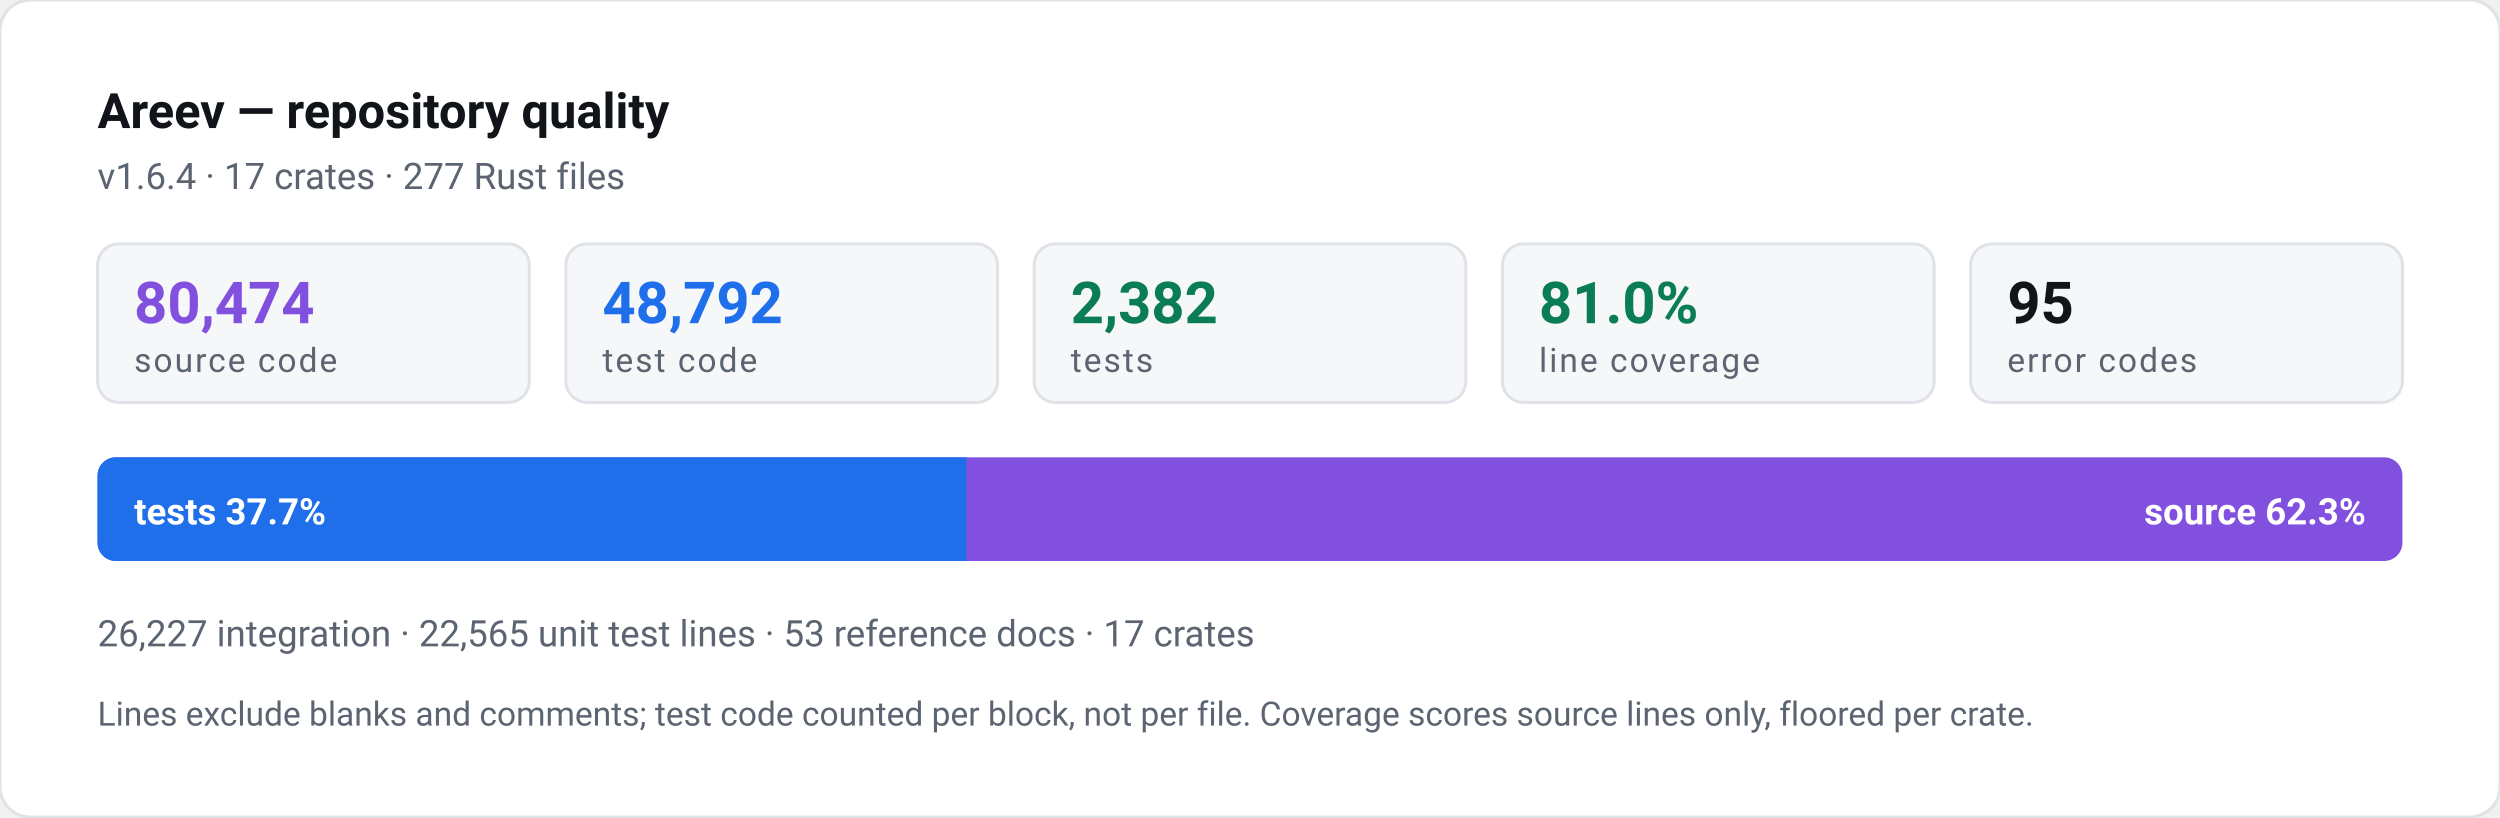
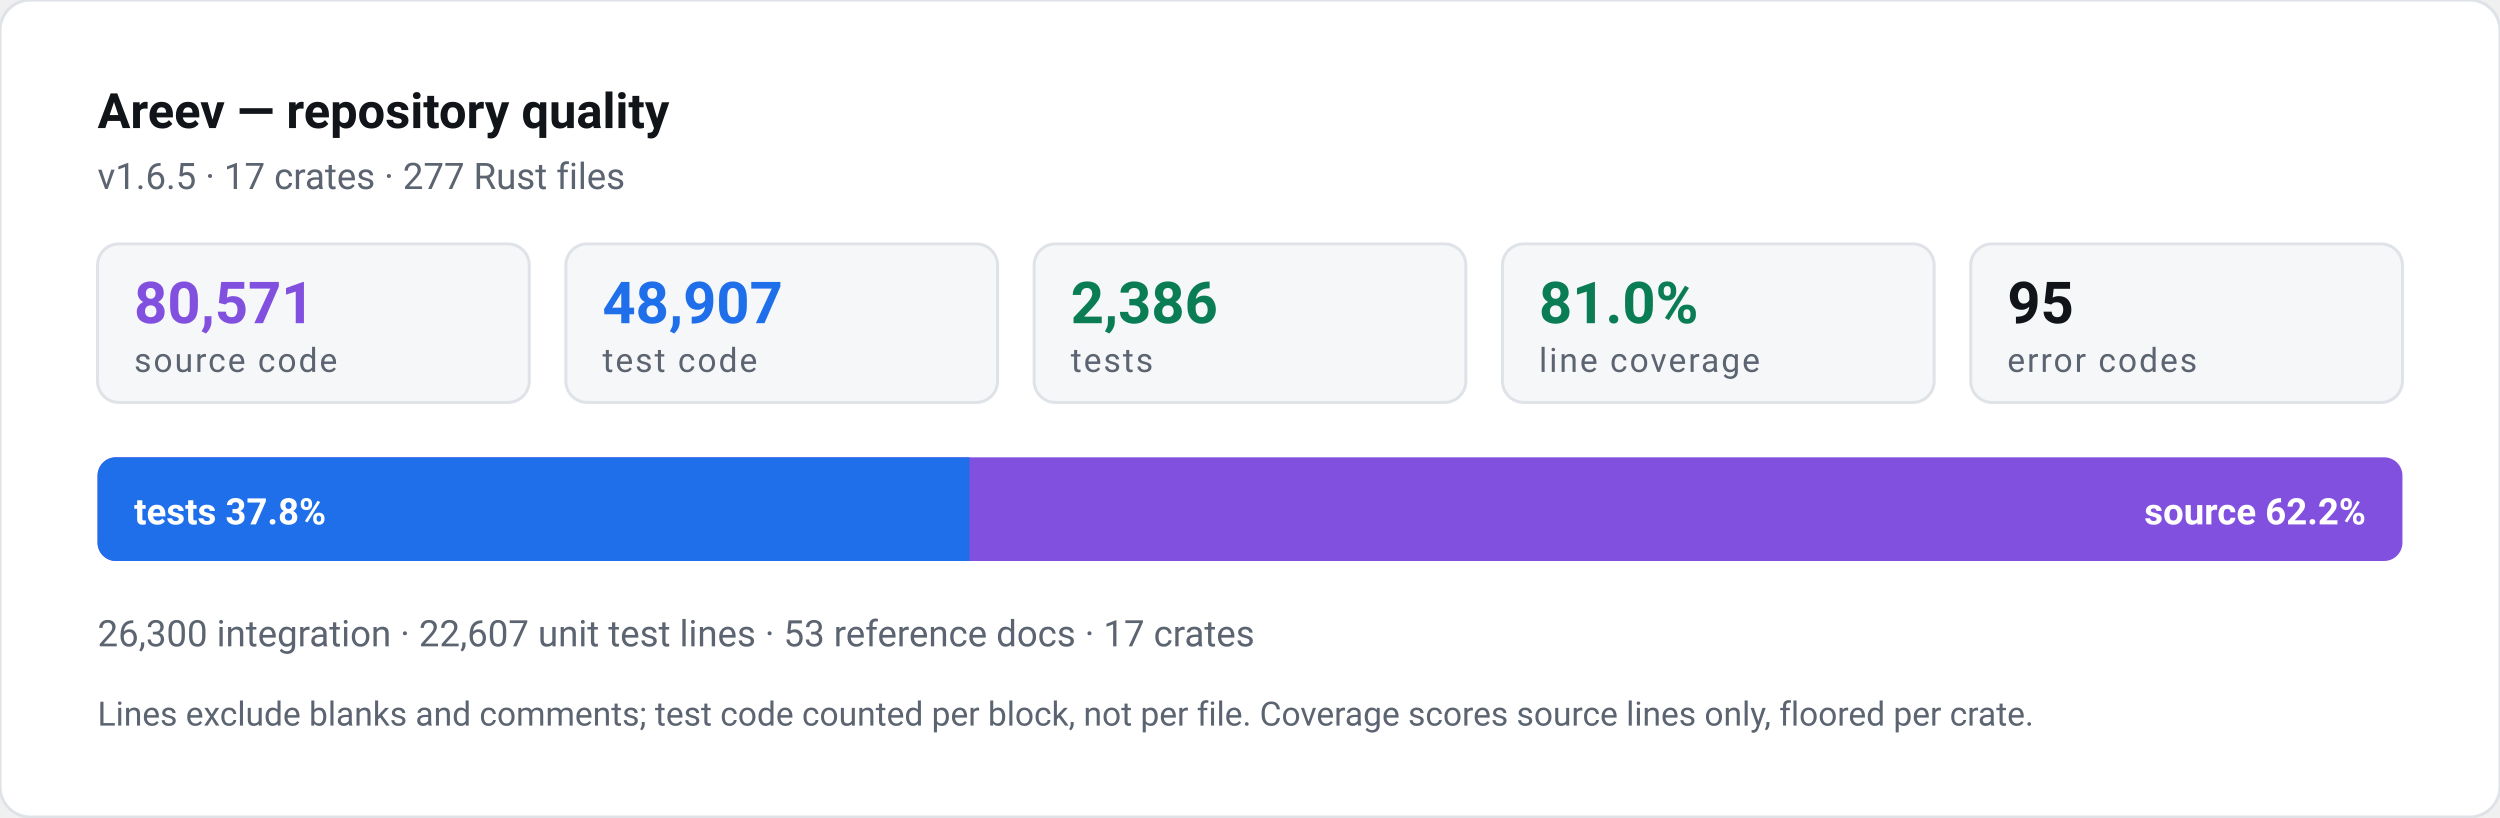
- <svg xmlns="http://www.w3.org/2000/svg" width="820" height="268" viewBox="0 0 820 268" role="img" aria-label="Areev repository quality: 48,792 lines of test code against 80,474 lines of source, 2,382 tests, 81.0% line coverage">
+ <svg xmlns="http://www.w3.org/2000/svg" width="820" height="268" viewBox="0 0 820 268" role="img" aria-label="Areev repository quality: 48,907 lines of test code against 80,571 lines of source, 2,386 tests, 81.0% line coverage">
  <style>text{font-family:ui-sans-serif,-apple-system,"Segoe UI",Roboto,Helvetica,Arial,sans-serif}.n{font-weight:700;font-variant-numeric:tabular-nums}.l{font-size:11px;letter-spacing:.06em;text-transform:uppercase}</style>
  <rect width="820" height="268" rx="10" fill="#ffffff" stroke="#dfe3e8" />
  <text x="32" y="42" class="n" font-size="16" fill="#111418">Areev — repository quality</text>
-   <text x="32" y="62" font-size="12" fill="#5b6470">v1.6.4 · 17 crates · 277 Rust files</text>
+   <text x="32" y="62" font-size="12" fill="#5b6470">v1.6.5 · 17 crates · 277 Rust files</text>
  <rect x="32.0" y="80" width="141.6" height="52" rx="7" fill="#f6f7f9" stroke="#dfe3e8" />
-   <text x="44.0" y="106" class="n" font-size="19" fill="#8250df">80,474</text>
+   <text x="44.0" y="106" class="n" font-size="19" fill="#8250df">80,571</text>
  <text x="44.0" y="122" class="l" fill="#5b6470">source code</text>
  <rect x="185.6" y="80" width="141.6" height="52" rx="7" fill="#f6f7f9" stroke="#dfe3e8" />
-   <text x="197.6" y="106" class="n" font-size="19" fill="#1f6feb">48,792</text>
+   <text x="197.6" y="106" class="n" font-size="19" fill="#1f6feb">48,907</text>
  <text x="197.6" y="122" class="l" fill="#5b6470">test code</text>
  <rect x="339.2" y="80" width="141.6" height="52" rx="7" fill="#f6f7f9" stroke="#dfe3e8" />
-   <text x="351.2" y="106" class="n" font-size="19" fill="#0a7d55">2,382</text>
+   <text x="351.2" y="106" class="n" font-size="19" fill="#0a7d55">2,386</text>
  <text x="351.2" y="122" class="l" fill="#5b6470">tests</text>
  <rect x="492.8" y="80" width="141.6" height="52" rx="7" fill="#f6f7f9" stroke="#dfe3e8" />
  <text x="504.8" y="106" class="n" font-size="19" fill="#0a7d55">81.0%</text>
  <text x="504.8" y="122" class="l" fill="#5b6470">line coverage</text>
  <rect x="646.4" y="80" width="141.6" height="52" rx="7" fill="#f6f7f9" stroke="#dfe3e8" />
  <text x="658.4" y="106" class="n" font-size="19" fill="#111418">95</text>
  <text x="658.4" y="122" class="l" fill="#5b6470">error codes</text>
  <rect x="32" y="150" width="756" height="34" rx="6" fill="#8250df" />
-   <path d="M32 156a6 6 0 0 1 6-6h279v34h-279a6 6 0 0 1-6-6z" fill="#1f6feb" />
-   <text x="44" y="172" class="n" font-size="12" fill="#ffffff">tests 37.7%</text>
-   <text x="776" y="172" class="n" font-size="12" fill="#ffffff" text-anchor="end">source 62.3%</text>
-   <text x="32" y="212" font-size="12" fill="#5b6470">26,227 integration · 22,565 unit test lines · 53 reference docs · 17 crates</text>
+   <path d="M32 156a6 6 0 0 1 6-6h280v34h-280a6 6 0 0 1-6-6z" fill="#1f6feb" />
+   <text x="44" y="172" class="n" font-size="12" fill="#ffffff">tests 37.8%</text>
+   <text x="776" y="172" class="n" font-size="12" fill="#ffffff" text-anchor="end">source 62.2%</text>
+   <text x="32" y="212" font-size="12" fill="#5b6470">26,300 integration · 22,607 unit test lines · 53 reference docs · 17 crates</text>
  <text x="32" y="238" font-size="11" fill="#5b6470">Lines exclude blanks and comments; test code counted per block, not per file. Coverage scores source lines only, floored per crate.</text>
</svg>
